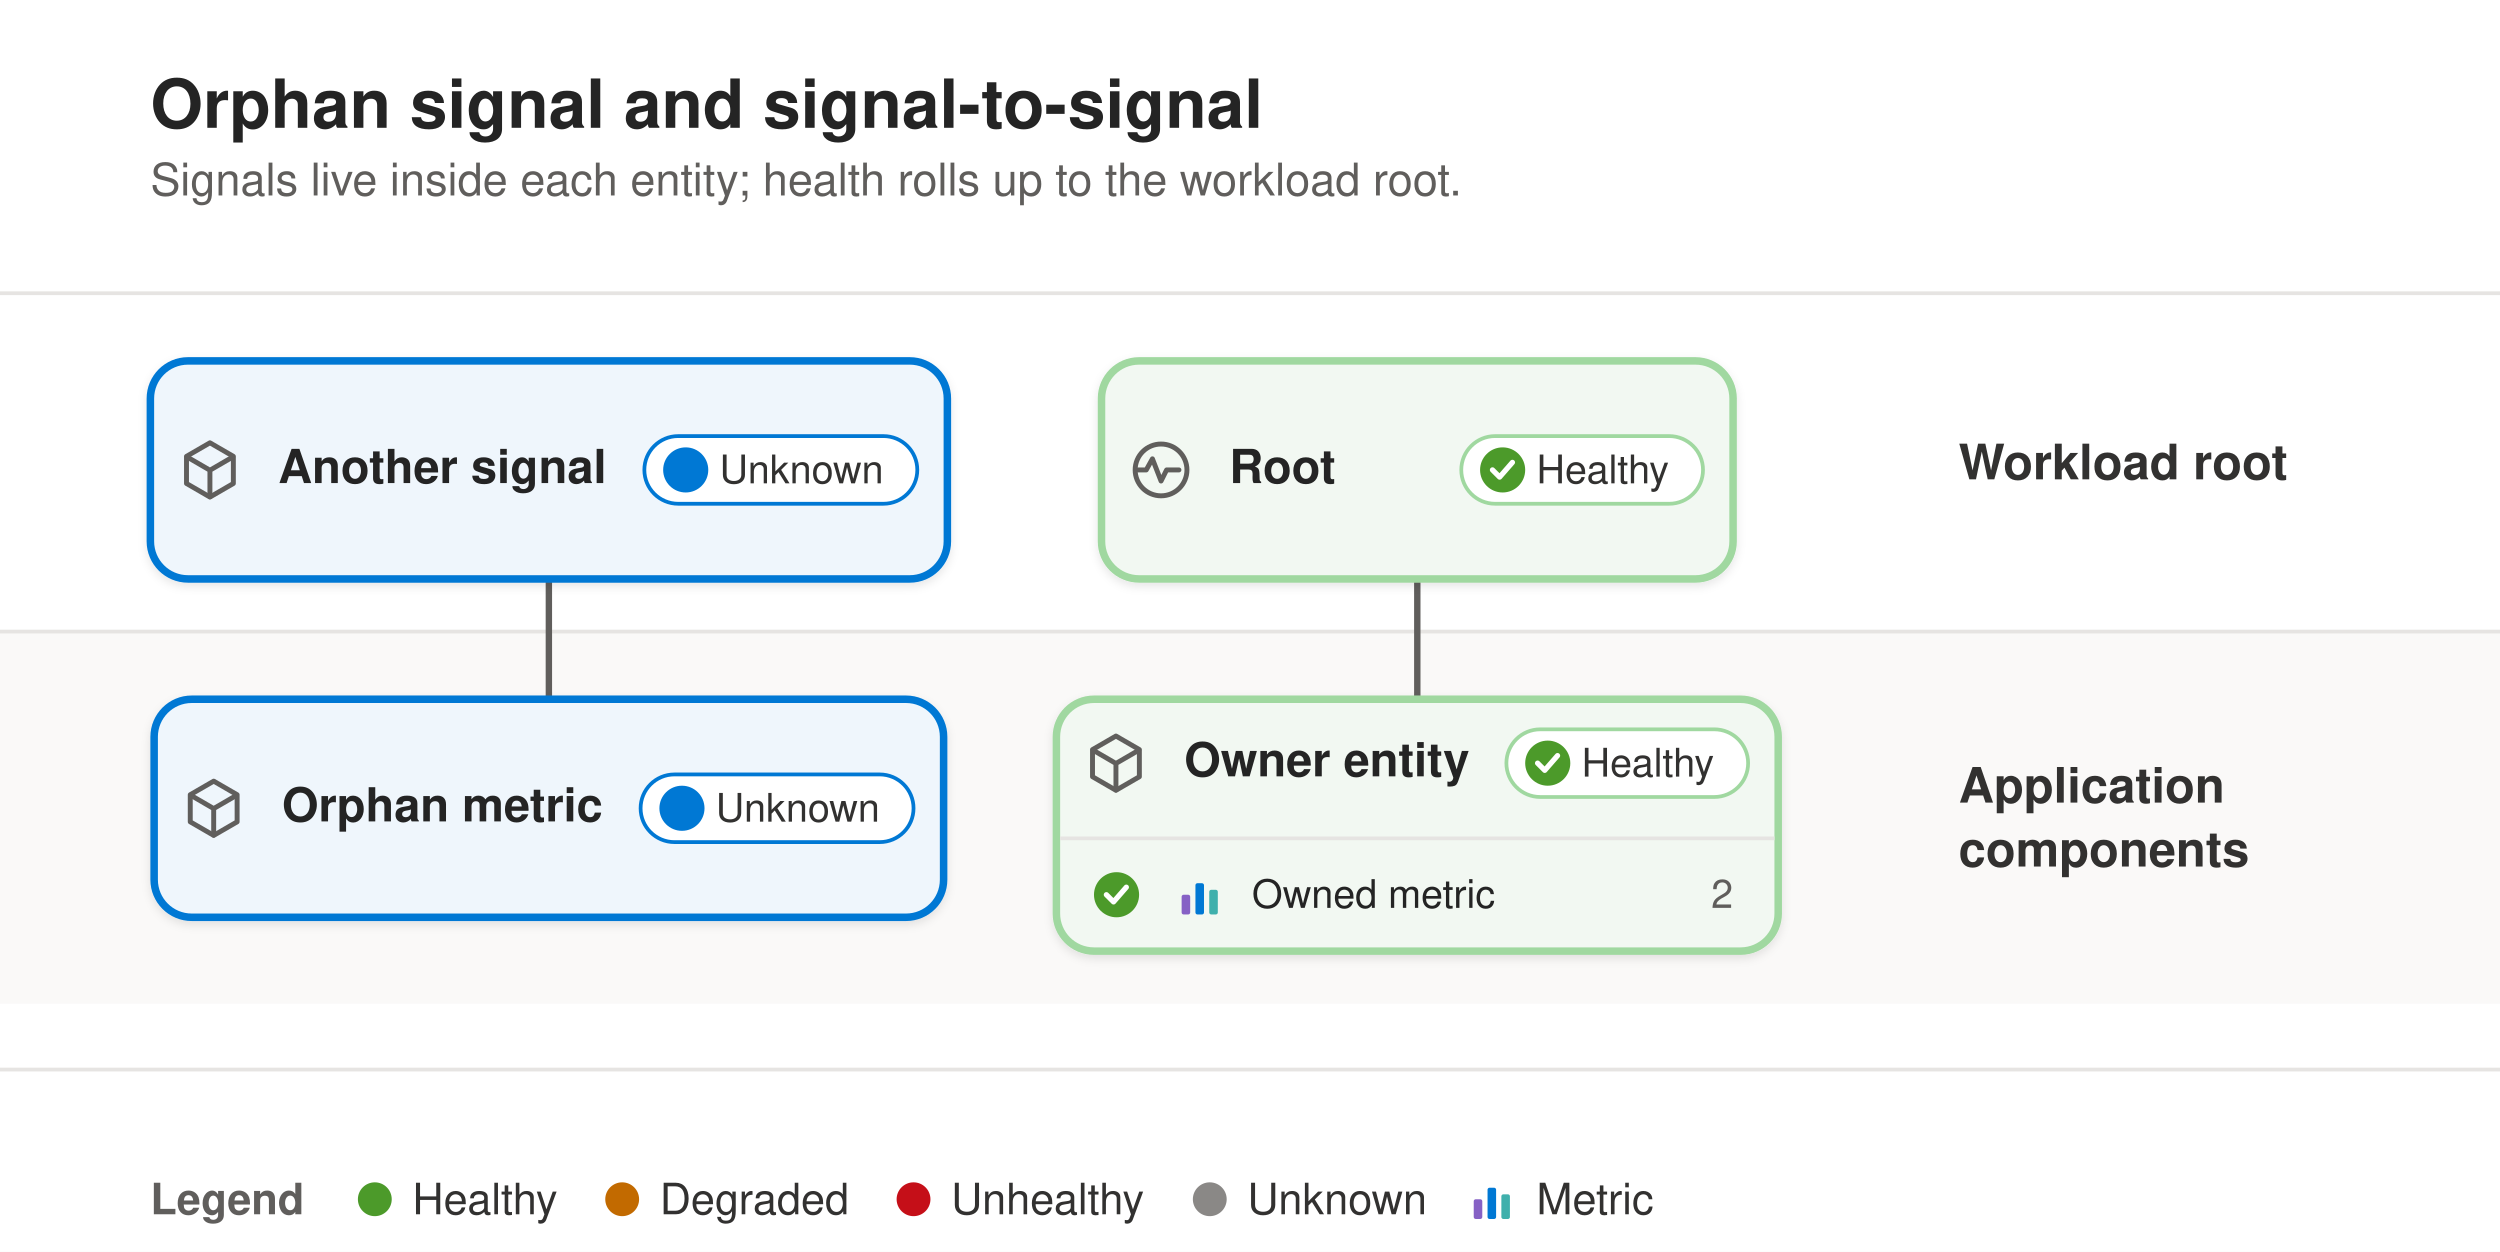
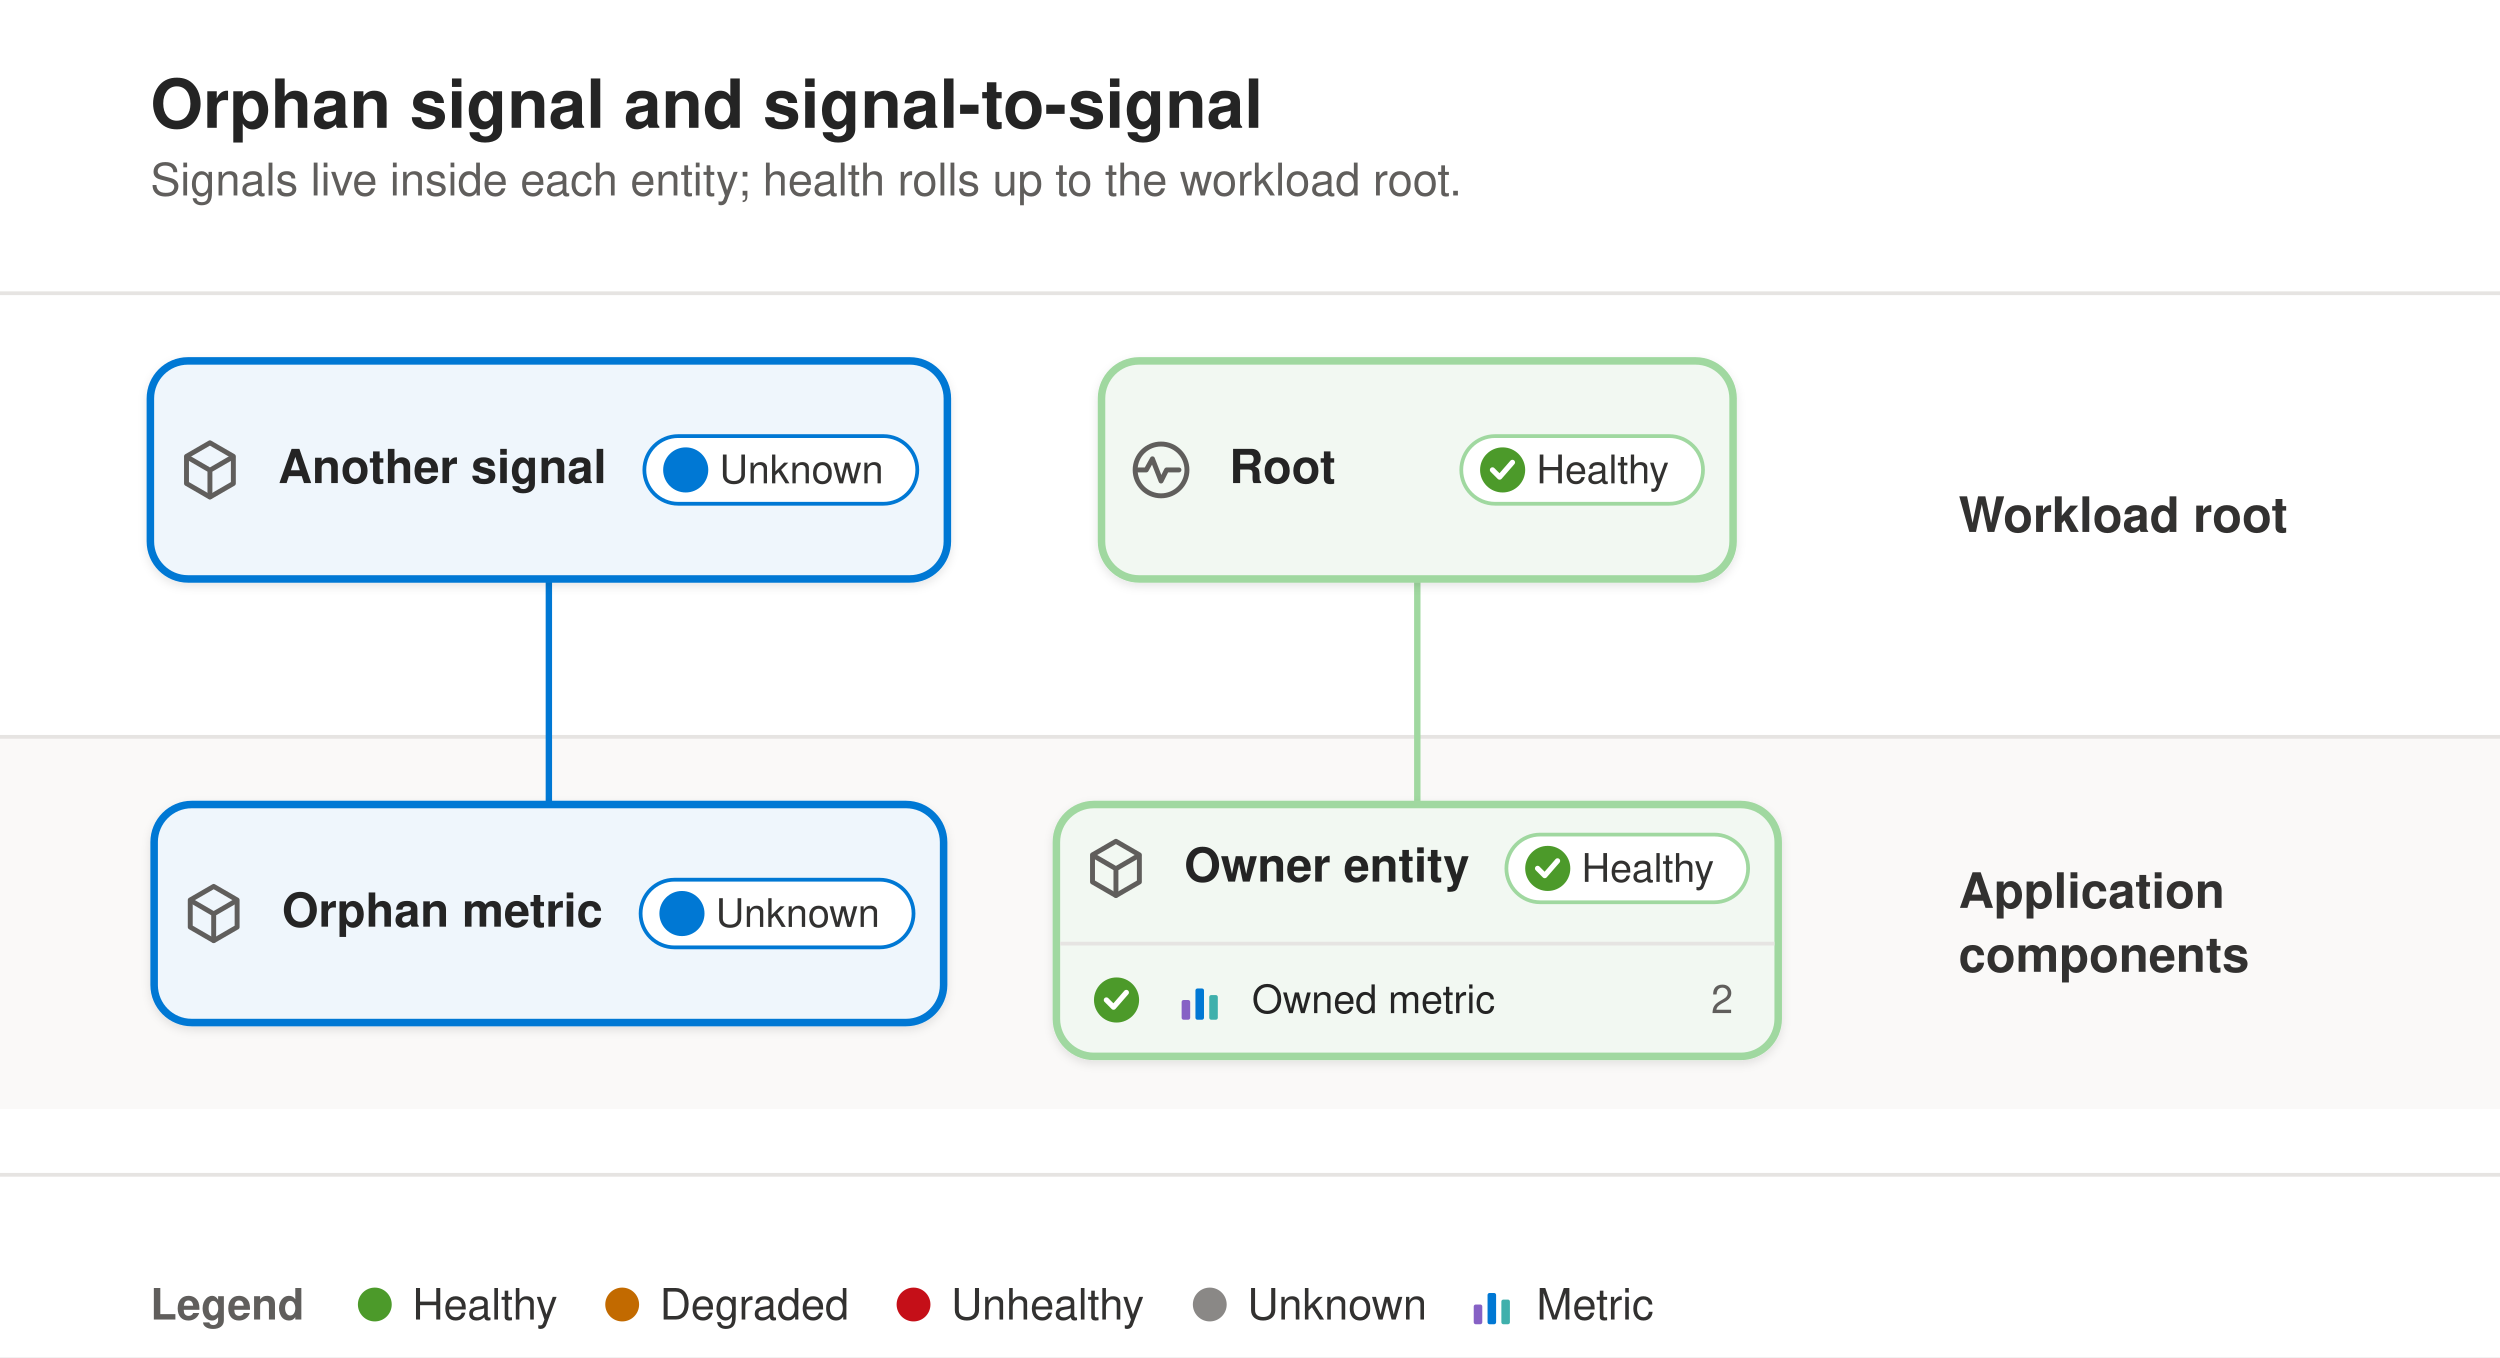
- <svg xmlns="http://www.w3.org/2000/svg" width="665" height="333" viewBox="0 0 665 333" font-family="Segoe UI, -apple-system, BlinkMacSystemFont, Helvetica, Arial, sans-serif">
+ <svg xmlns="http://www.w3.org/2000/svg" width="665" height="361" viewBox="0 0 665 361" font-family="Segoe UI, -apple-system, BlinkMacSystemFont, Helvetica, Arial, sans-serif">
  <defs>
    <filter id="cs" x="-20%" y="-20%" width="140%" height="140%">
      <feDropShadow dx="0" dy="1" stdDeviation="1.3" flood-color="#000" flood-opacity="0.1" />
    </filter>
  </defs>
-   <rect width="665" height="333" fill="#ffffff" />
-   <rect x="0" y="78.0" width="665" height="90.0" fill="#ffffff" />
+   <rect width="665" height="361" fill="#ffffff" />
+   <rect x="0" y="78.0" width="665" height="118.0" fill="#ffffff" />
  <line x1="0" y1="78.0" x2="665" y2="78.0" stroke="#e6e4e2" />
-   <text x="521.0" y="127.5" font-size="13" font-weight="700" fill="#323130">Workload root</text>
-   <rect x="0" y="168.0" width="665" height="99.0" fill="#faf9f8" />
-   <line x1="0" y1="168.0" x2="665" y2="168.0" stroke="#e6e4e2" />
-   <text x="521.0" y="213.5" font-size="13" font-weight="700" fill="#323130">Application</text>
-   <text x="521.0" y="230.5" font-size="13" font-weight="700" fill="#323130">components</text>
-   <line x1="0" y1="284.5" x2="665" y2="284.5" stroke="#e6e4e2" />
+   <text x="521.0" y="141.5" font-size="13" font-weight="700" fill="#323130">Workload root</text>
+   <rect x="0" y="196.0" width="665" height="99.0" fill="#faf9f8" />
+   <line x1="0" y1="196.0" x2="665" y2="196.0" stroke="#e6e4e2" />
+   <text x="521.0" y="241.5" font-size="13" font-weight="700" fill="#323130">Application</text>
+   <text x="521.0" y="258.5" font-size="13" font-weight="700" fill="#323130">components</text>
+   <line x1="0" y1="312.5" x2="665" y2="312.5" stroke="#e6e4e2" />
  <text x="40" y="34" font-size="18" font-weight="700" fill="#242424">Orphan signal and signal-to-signal</text>
  <text x="40" y="52" font-size="12" fill="#605e5c">Signals live inside each entity; health rolls up to the workload root.</text>
-   <text x="40.0" y="323.0" font-size="11.5" font-weight="600" fill="#605e5c">Legend</text>
-   <circle cx="99.7" cy="319.0" r="4.5" fill="#4c9a2a" />
-   <text x="109.7" y="323.0" font-size="11.5" fill="#323130">Healthy</text>
-   <circle cx="165.5" cy="319.0" r="4.5" fill="#c26a00" />
-   <text x="175.5" y="323.0" font-size="11.5" fill="#323130">Degraded</text>
-   <circle cx="243.0" cy="319.0" r="4.5" fill="#c50f18" />
-   <text x="253.0" y="323.0" font-size="11.5" fill="#323130">Unhealthy</text>
-   <circle cx="321.8" cy="319.0" r="4.5" fill="#8a8886" />
-   <text x="331.8" y="323.0" font-size="11.5" fill="#323130">Unknown</text>
-   <g transform="translate(390.7,312.0) scale(0.875)">
+   <text x="40.0" y="351.0" font-size="11.5" font-weight="600" fill="#605e5c">Legend</text>
+   <circle cx="99.7" cy="347.0" r="4.5" fill="#4c9a2a" />
+   <text x="109.7" y="351.0" font-size="11.5" fill="#323130">Healthy</text>
+   <circle cx="165.5" cy="347.0" r="4.5" fill="#c26a00" />
+   <text x="175.5" y="351.0" font-size="11.5" fill="#323130">Degraded</text>
+   <circle cx="243.0" cy="347.0" r="4.5" fill="#c50f18" />
+   <text x="253.0" y="351.0" font-size="11.5" fill="#323130">Unhealthy</text>
+   <circle cx="321.8" cy="347.0" r="4.5" fill="#8a8886" />
+   <text x="331.8" y="351.0" font-size="11.5" fill="#323130">Unknown</text>
+   <g transform="translate(390.7,340.0) scale(0.875)">
    <rect x="1.5" y="8" width="2.6" height="6" rx="0.6" fill="#8661c5" />
    <rect x="5.7" y="4.5" width="2.6" height="9.5" rx="0.6" fill="#0078D4" />
    <rect x="9.9" y="6.5" width="2.6" height="7.5" rx="0.6" fill="#3fb0ac" />
  </g>
-   <text x="408.7" y="323.0" font-size="11.5" fill="#323130">Metric</text>
+   <text x="408.7" y="351.0" font-size="11.5" fill="#323130">Metric</text>
  <g transform="translate(40.0,0)">
    <g fill="none" stroke-linecap="butt" stroke-linejoin="round">
-       <path d="M106.0 186.0 L106.0 154.0" stroke="#605e5c" stroke-width="1.7" />
-       <path d="M337.0 186.0 L337.0 154.0" stroke="#605e5c" stroke-width="1.7" />
+       <path d="M106.0 214.0 L106.0 154.0" stroke="#0078D4" stroke-width="1.7" />
+       <path d="M337.0 214.0 L337.0 154.0" stroke="#a0d8a0" stroke-width="1.7" />
    </g>
    <g filter="url(#cs)">
-       <rect x="1.0" y="186.0" width="210" height="58" rx="10" fill="#eff6fc" stroke="#0078D4" stroke-width="2" />
+       <rect x="1.0" y="214.0" width="210" height="58" rx="10" fill="#eff6fc" stroke="#0078D4" stroke-width="2" />
    </g>
-     <g transform="translate(7.0,205.16) scale(0.82)">
+     <g transform="translate(7.0,233.16) scale(0.82)">
      <path d="M12 3.2l7.6 4.4v8.8L12 20.8l-7.6-4.4V7.6z" fill="none" stroke="#605e5c" stroke-width="1.6" stroke-linecap="round" stroke-linejoin="round" />
      <path d="M4.6 7.8l7.4 4.3 7.4-4.3M12 12.1v8.6" fill="none" stroke="#605e5c" stroke-width="1.6" stroke-linecap="round" stroke-linejoin="round" />
    </g>
-     <text x="35.0" y="218.5" font-size="12.5" font-weight="600" fill="#242424">Orphan metric</text>
-     <rect x="130.4" y="206.00" width="72.6" height="18" rx="9" fill="#ffffff" stroke="#0078D4" stroke-width="1" />
-     <circle cx="141.4" cy="215.0" r="6" fill="#0078D4" />
-     <text x="150.4" y="218.57" font-size="10.5" fill="#323130">Unknown</text>
+     <text x="35.0" y="246.5" font-size="12.5" font-weight="600" fill="#242424">Orphan metric</text>
+     <rect x="130.4" y="234.00" width="72.6" height="18" rx="9" fill="#ffffff" stroke="#0078D4" stroke-width="1" />
+     <circle cx="141.4" cy="243.0" r="6" fill="#0078D4" />
+     <text x="150.4" y="246.57" font-size="10.5" fill="#323130">Unknown</text>
    <g filter="url(#cs)">
      <rect x="0.0" y="96.0" width="212" height="58" rx="10" fill="#eff6fc" stroke="#0078D4" stroke-width="2" />
    </g>
    <g transform="translate(6.0,115.16) scale(0.82)">
      <path d="M12 3.2l7.6 4.4v8.8L12 20.8l-7.6-4.4V7.6z" fill="none" stroke="#605e5c" stroke-width="1.6" stroke-linecap="round" stroke-linejoin="round" />
      <path d="M4.6 7.8l7.4 4.3 7.4-4.3M12 12.1v8.6" fill="none" stroke="#605e5c" stroke-width="1.6" stroke-linecap="round" stroke-linejoin="round" />
    </g>
    <text x="34.0" y="128.5" font-size="12.5" font-weight="600" fill="#242424">Another signal</text>
    <rect x="131.4" y="116.00" width="72.6" height="18" rx="9" fill="#ffffff" stroke="#0078D4" stroke-width="1" />
    <circle cx="142.4" cy="125.0" r="6" fill="#0078D4" />
    <text x="151.4" y="128.57" font-size="10.5" fill="#323130">Unknown</text>
    <g filter="url(#cs)">
-       <rect x="241.0" y="186.0" width="192" height="67" rx="10" fill="#f2f8f2" stroke="#a0d8a0" stroke-width="2" />
+       <rect x="241.0" y="214.0" width="192" height="67" rx="10" fill="#f2f8f2" stroke="#a0d8a0" stroke-width="2" />
    </g>
-     <g transform="translate(247.0,193.16) scale(0.82)">
+     <g transform="translate(247.0,221.16) scale(0.82)">
      <path d="M12 3.2l7.6 4.4v8.8L12 20.8l-7.6-4.4V7.6z" fill="none" stroke="#605e5c" stroke-width="1.6" stroke-linecap="round" stroke-linejoin="round" />
      <path d="M4.6 7.8l7.4 4.3 7.4-4.3M12 12.1v8.6" fill="none" stroke="#605e5c" stroke-width="1.6" stroke-linecap="round" stroke-linejoin="round" />
    </g>
-     <text x="275.0" y="206.5" font-size="12.5" font-weight="600" fill="#242424">Owner entity</text>
-     <rect x="360.7" y="194.00" width="64.3" height="18" rx="9" fill="#ffffff" stroke="#a0d8a0" stroke-width="1" />
-     <circle cx="371.7" cy="203.0" r="6" fill="#4c9a2a" />
-     <path d="M369.0 203.0 l1.9 1.9 l3.4 -3.9" fill="none" stroke="#ffffff" stroke-width="1.4" stroke-linecap="round" stroke-linejoin="round" />
-     <text x="380.7" y="206.57" font-size="10.5" fill="#323130">Healthy</text>
-     <line x1="242.0" y1="223.0" x2="432.0" y2="223.0" stroke="#e6e4e2" />
-     <circle cx="257.0" cy="238.0" r="6" fill="#4c9a2a" />
-     <path d="M254.3 238.0 l1.9 1.9 l3.4 -3.9" fill="none" stroke="#ffffff" stroke-width="1.4" stroke-linecap="round" stroke-linejoin="round" />
-     <g transform="translate(273.0,231.0) scale(0.875)">
+     <text x="275.0" y="234.5" font-size="12.5" font-weight="600" fill="#242424">Owner entity</text>
+     <rect x="360.7" y="222.00" width="64.3" height="18" rx="9" fill="#ffffff" stroke="#a0d8a0" stroke-width="1" />
+     <circle cx="371.7" cy="231.0" r="6" fill="#4c9a2a" />
+     <path d="M369.0 231.0 l1.9 1.9 l3.4 -3.9" fill="none" stroke="#ffffff" stroke-width="1.4" stroke-linecap="round" stroke-linejoin="round" />
+     <text x="380.7" y="234.57" font-size="10.5" fill="#323130">Healthy</text>
+     <line x1="242.0" y1="251.0" x2="432.0" y2="251.0" stroke="#e6e4e2" />
+     <circle cx="257.0" cy="266.0" r="6" fill="#4c9a2a" />
+     <path d="M254.3 266.0 l1.9 1.9 l3.4 -3.9" fill="none" stroke="#ffffff" stroke-width="1.4" stroke-linecap="round" stroke-linejoin="round" />
+     <g transform="translate(273.0,259.0) scale(0.875)">
      <rect x="1.5" y="8" width="2.6" height="6" rx="0.6" fill="#8661c5" />
      <rect x="5.7" y="4.5" width="2.6" height="9.5" rx="0.6" fill="#0078D4" />
      <rect x="9.9" y="6.5" width="2.6" height="7.5" rx="0.6" fill="#3fb0ac" />
    </g>
-     <text x="293.0" y="241.5" font-size="10.5" fill="#242424">Owned metric</text>
-     <text x="421.0" y="241.5" font-size="10.5" font-weight="400" fill="#605e5c" text-anchor="end">2</text>
+     <text x="293.0" y="269.5" font-size="10.5" fill="#242424">Owned metric</text>
+     <text x="421.0" y="269.5" font-size="10.5" font-weight="400" fill="#605e5c" text-anchor="end">2</text>
    <g filter="url(#cs)">
      <rect x="253.0" y="96.0" width="168" height="58" rx="10" fill="#f2f8f2" stroke="#a0d8a0" stroke-width="2" />
    </g>
    <g transform="translate(259.0,115.16) scale(0.82)">
      <circle cx="12" cy="12" r="8.4" fill="none" stroke="#605e5c" stroke-width="1.6" stroke-linecap="round" stroke-linejoin="round" />
      <path d="M4.2 12h3l2-3.6 2.8 7.2 1.8-3.6h4" fill="none" stroke="#605e5c" stroke-width="1.6" stroke-linecap="round" stroke-linejoin="round" />
    </g>
    <text x="287.0" y="128.5" font-size="12.5" font-weight="600" fill="#242424">Root</text>
    <rect x="348.7" y="116.00" width="64.3" height="18" rx="9" fill="#ffffff" stroke="#a0d8a0" stroke-width="1" />
    <circle cx="359.7" cy="125.0" r="6" fill="#4c9a2a" />
    <path d="M357.0 125.0 l1.9 1.9 l3.4 -3.9" fill="none" stroke="#ffffff" stroke-width="1.4" stroke-linecap="round" stroke-linejoin="round" />
    <text x="368.7" y="128.57" font-size="10.5" fill="#323130">Healthy</text>
  </g>
</svg>
